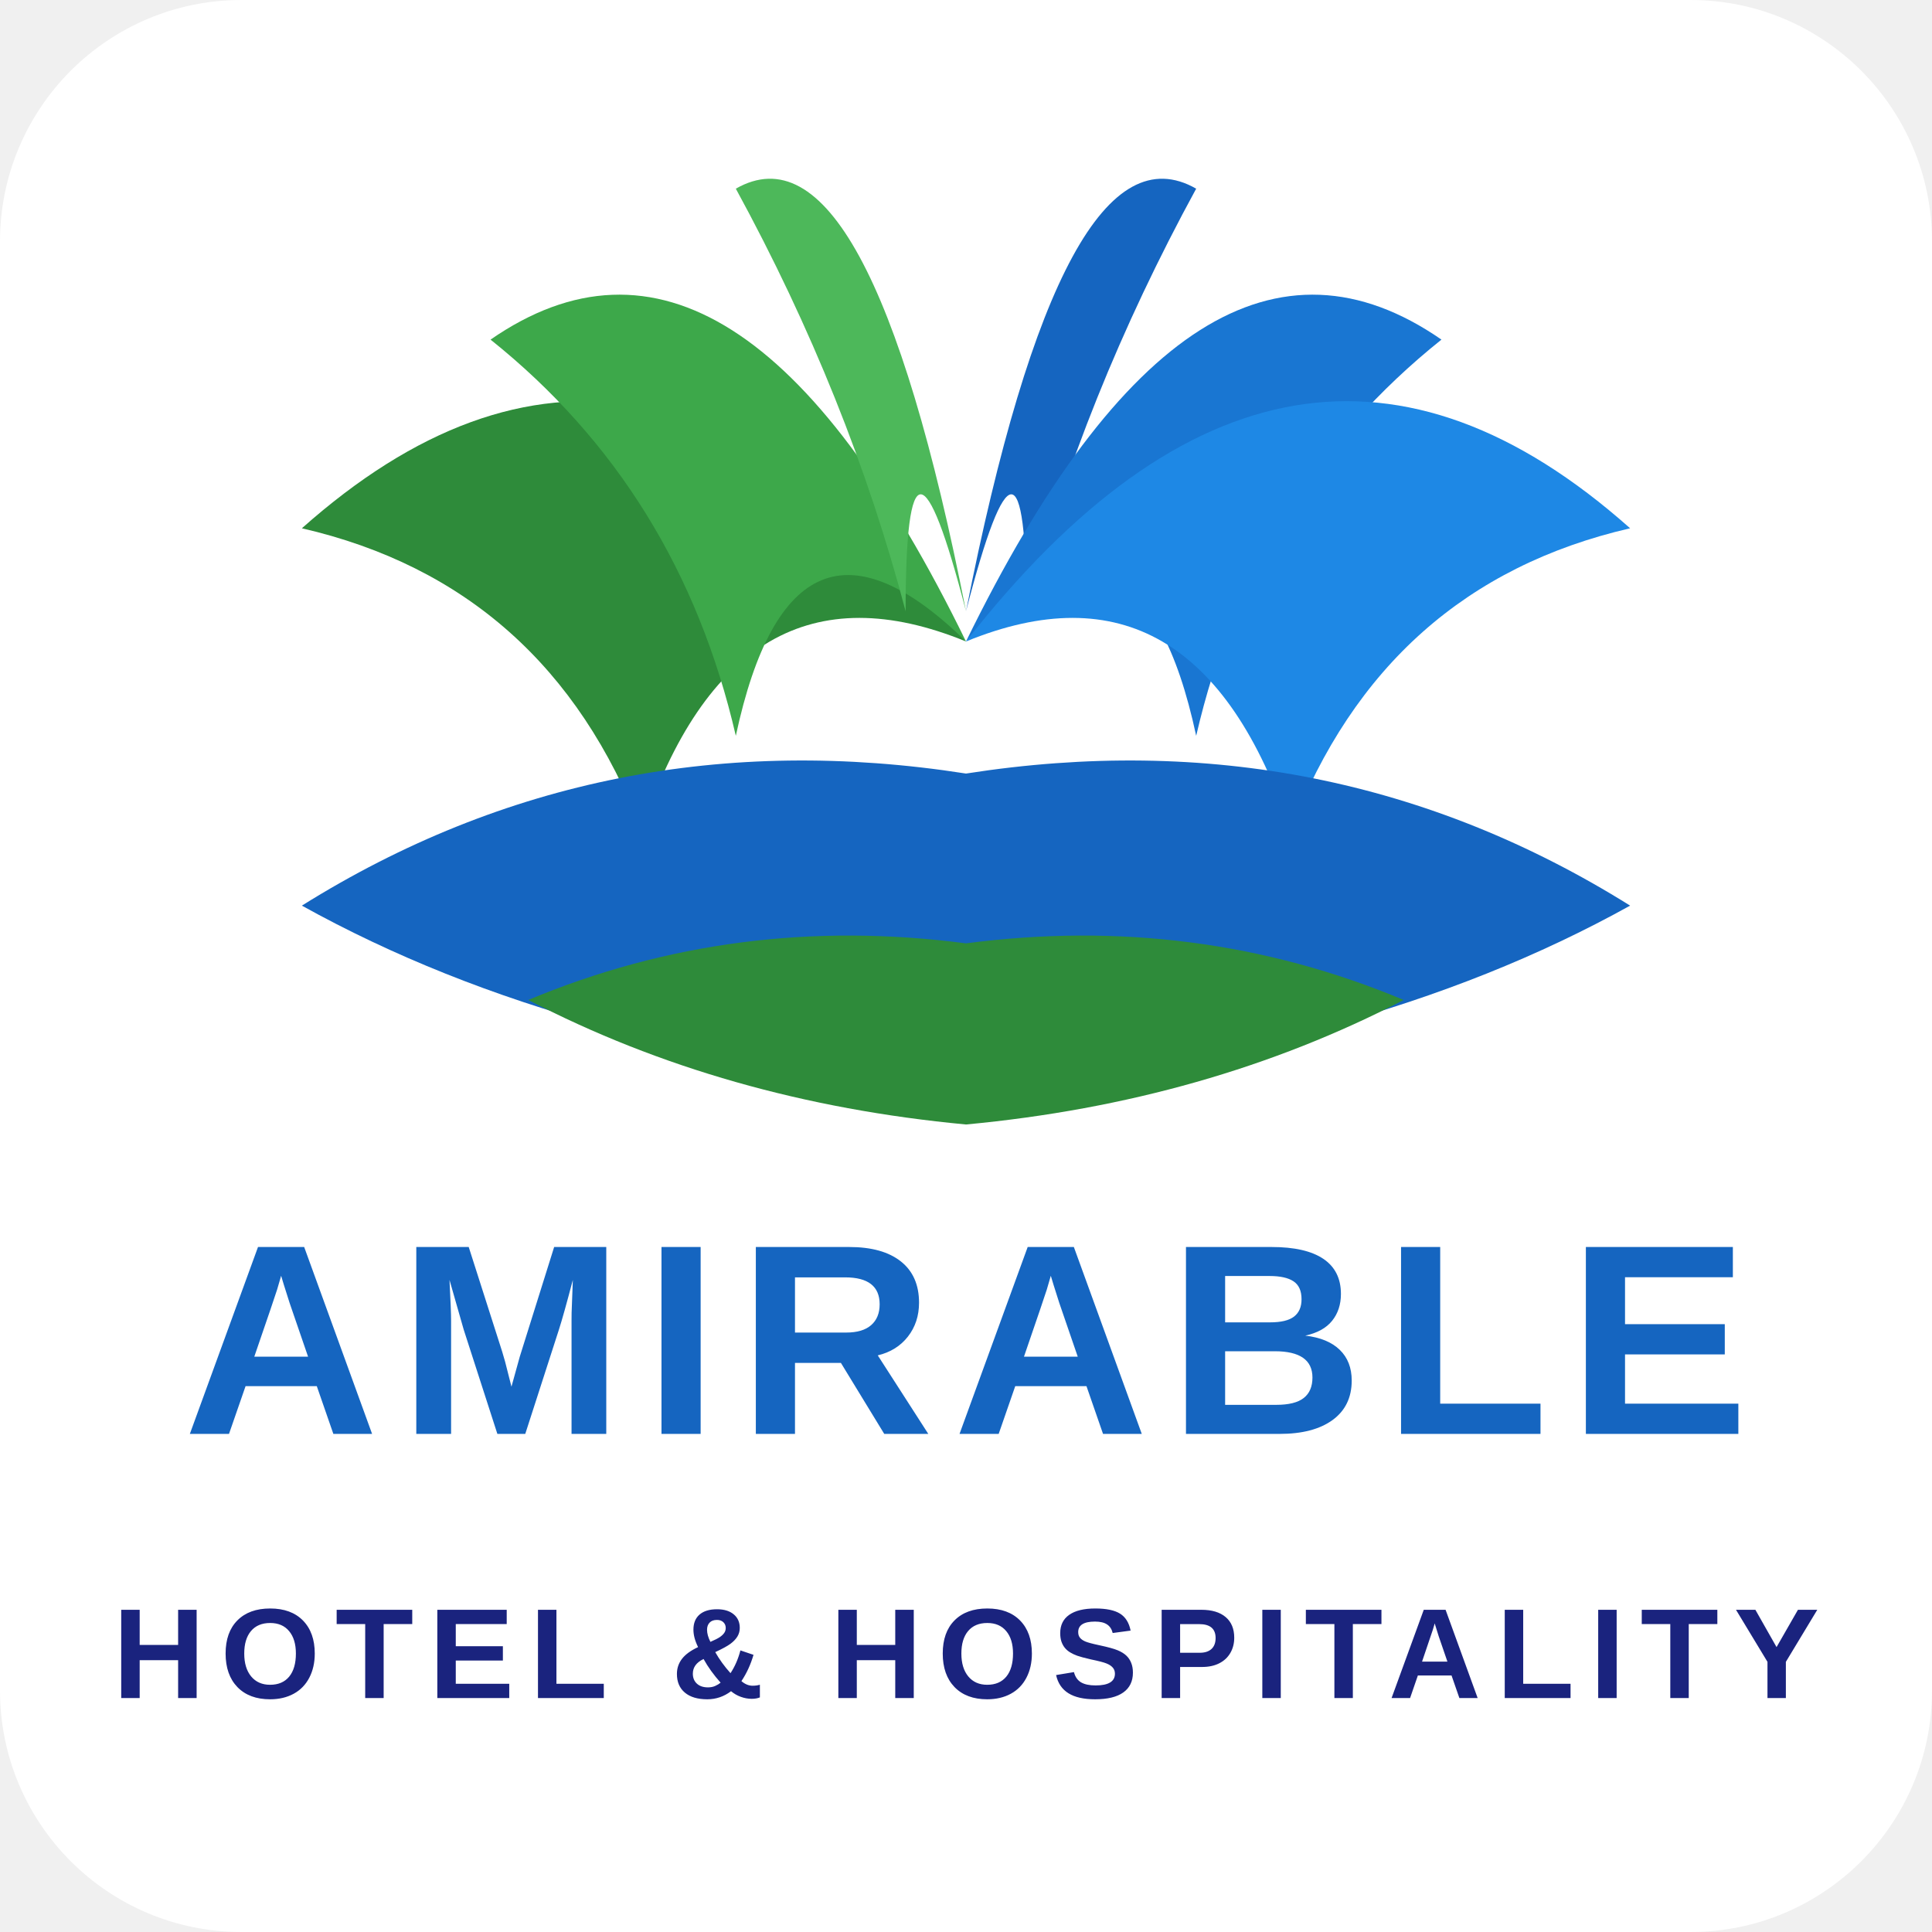
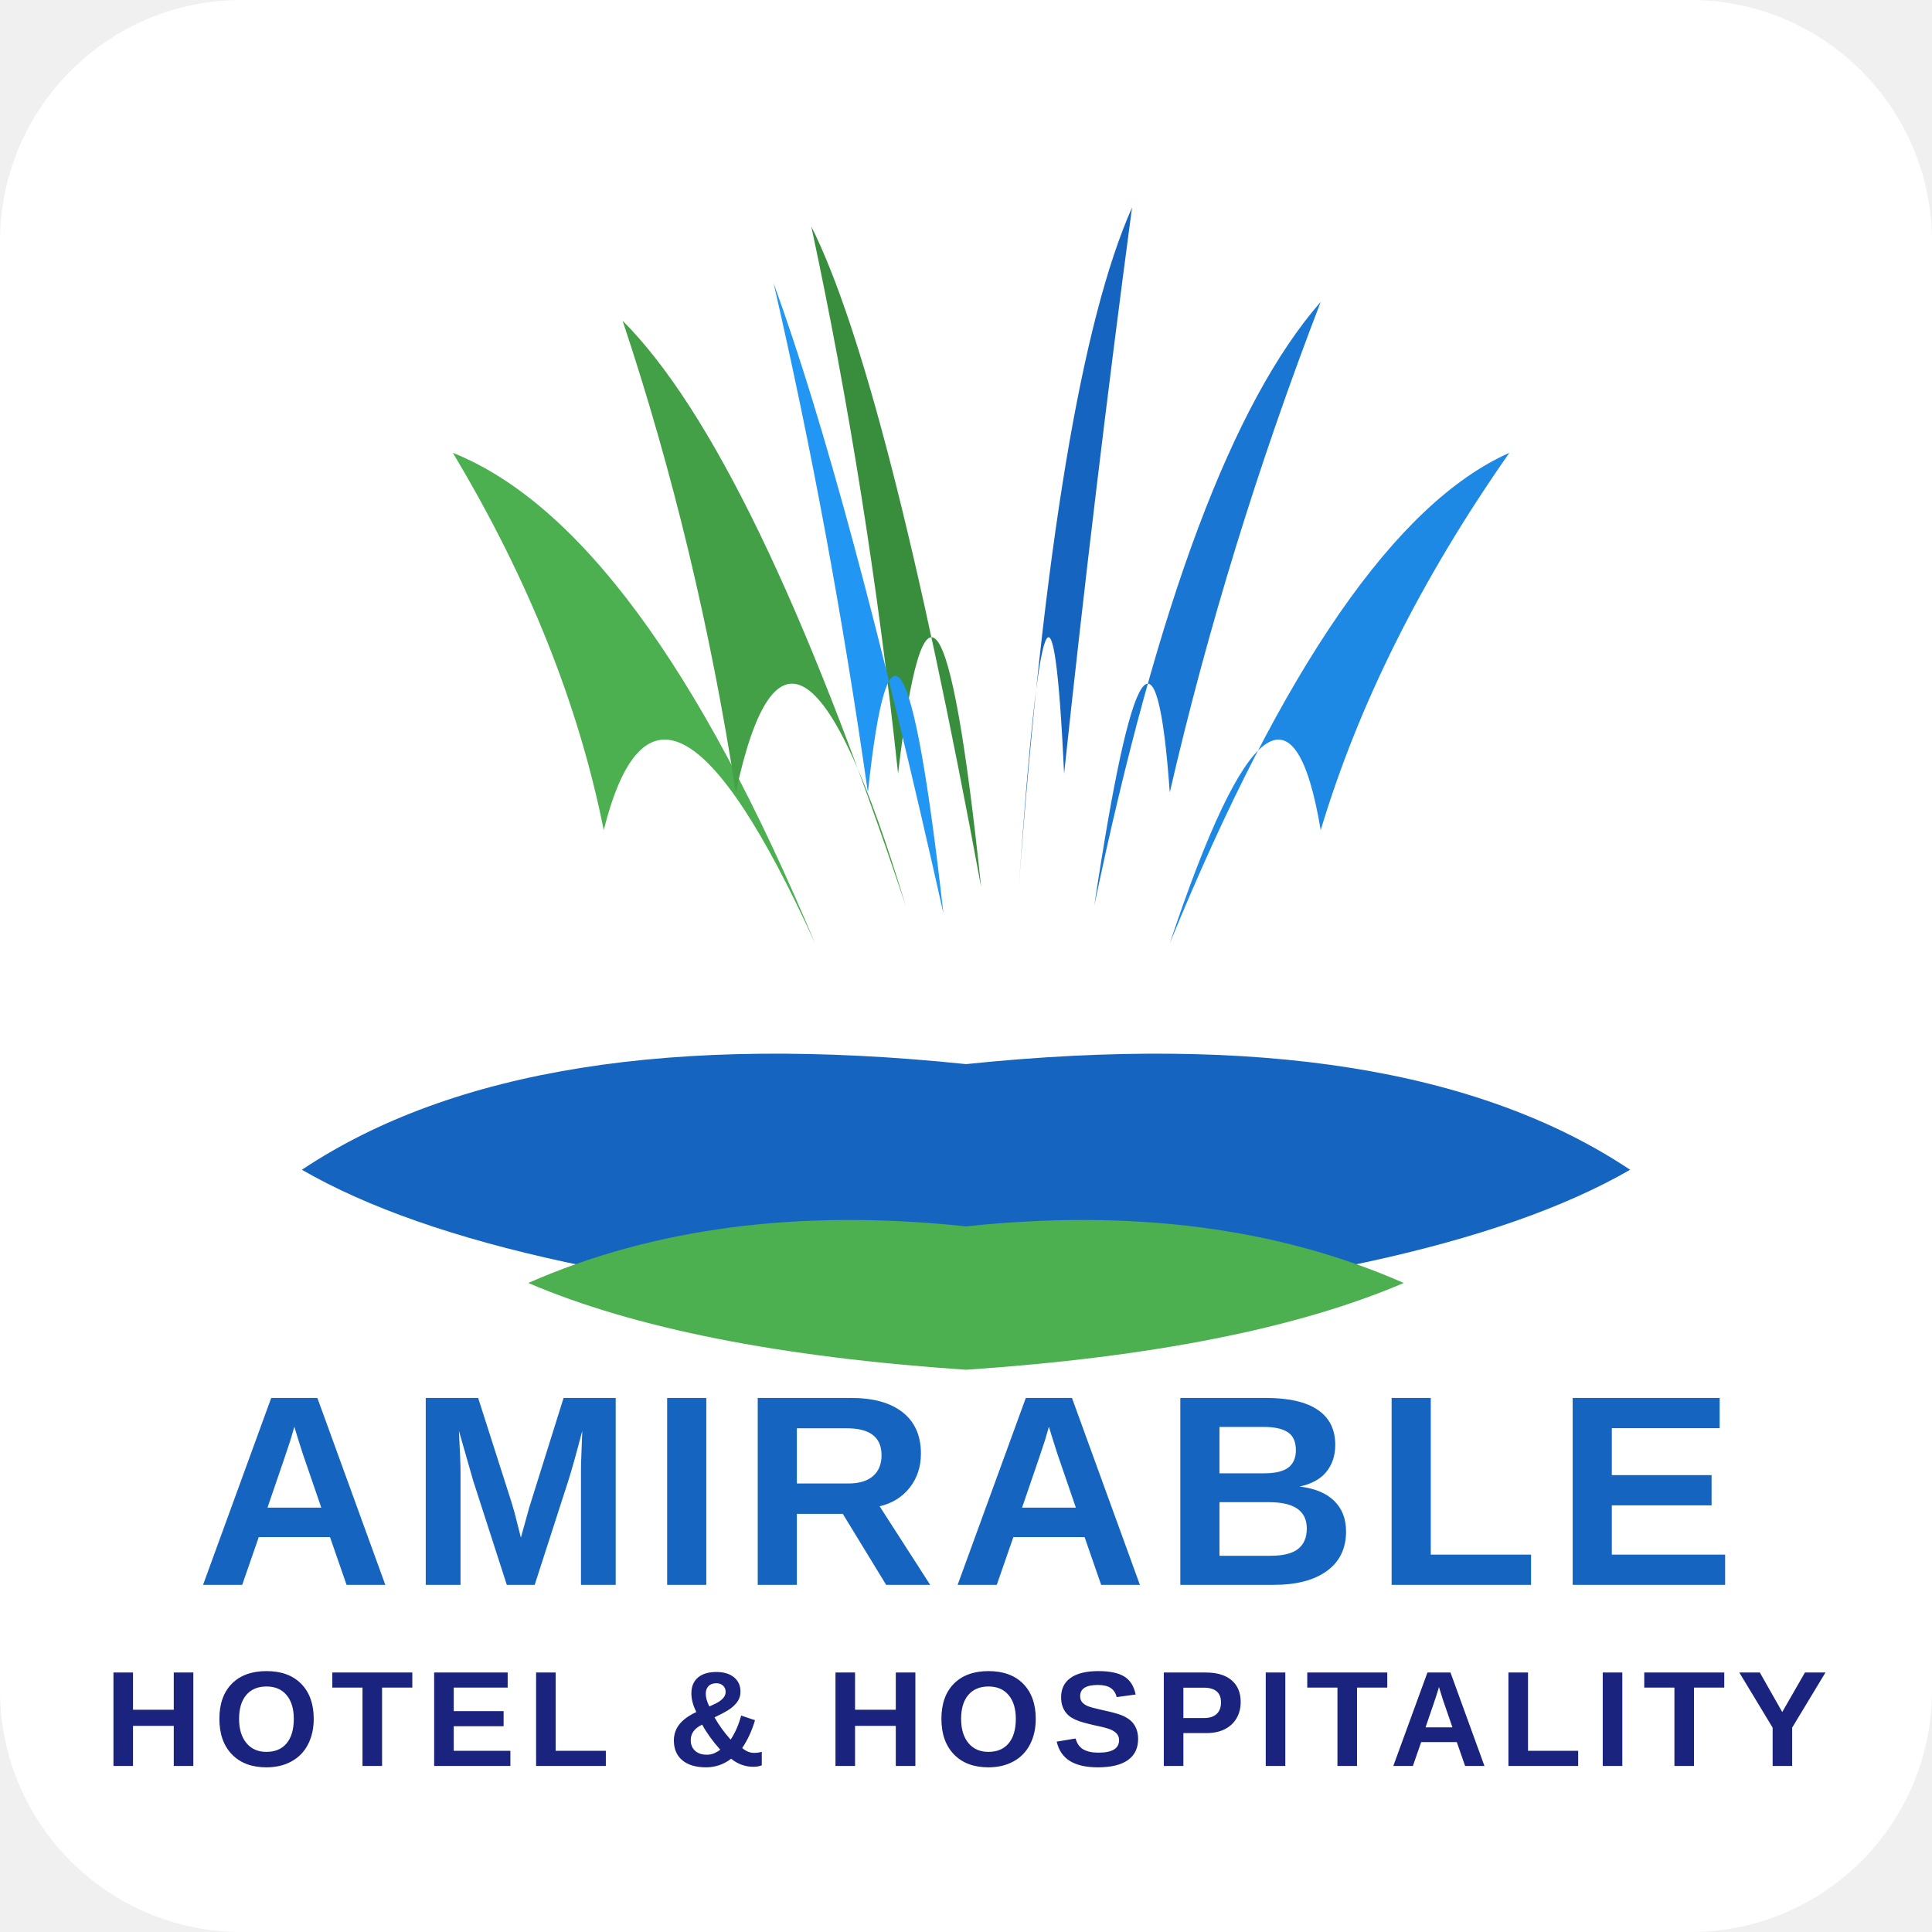
<svg xmlns="http://www.w3.org/2000/svg" width="512" height="512" viewBox="0 0 512 512">
  <rect width="512" height="512" rx="64" fill="#FFFFFF" />
-   <path d="M256 170 Q170 60 80 140 Q145 155 170 220 Q195 145 256 170Z" fill="#2E8B3A" />
-   <path d="M256 170 Q195 45 130 90 Q180 130 195 195 Q210 125 256 170Z" fill="#3DA84A" />
-   <path d="M256 162 Q230 30 195 50 Q225 105 240 162 Q240 100 256 162Z" fill="#4DB85A" />
-   <path d="M256 162 Q282 30 317 50 Q287 105 272 162 Q272 100 256 162Z" fill="#1565C0" />
-   <path d="M256 170 Q317 45 382 90 Q332 130 317 195 Q302 125 256 170Z" fill="#1976D2" />
-   <path d="M256 170 Q342 60 432 140 Q367 155 342 220 Q317 145 256 170Z" fill="#1E88E5" />
-   <path d="M80 240 Q160 190 256 205 Q352 190 432 240 Q360 280 256 288 Q152 280 80 240Z" fill="#1565C0" />
-   <path d="M140 265 Q195 242 256 250 Q317 242 372 265 Q320 292 256 298 Q192 292 140 265Z" fill="#2E8B3A" />
-   <text x="256" y="380" text-anchor="middle" font-family="Arial Black, Arial, sans-serif" font-size="72" font-weight="900" fill="#1565C0" letter-spacing="5">AMIRABLE</text>
-   <text x="256" y="450" text-anchor="middle" font-family="Arial, sans-serif" font-size="34" font-weight="700" fill="#1A237E" letter-spacing="4">HOTEL &amp; HOSPITALITY</text>
+   <path d="M216 250 Q170 140 120 120 Q150 170 160 220 Q175 160 216 250Z" fill="#4CAF50" />
+   <path d="M240 240 Q200 120 165 85 Q185 145 195 210 Q210 140 240 240Z" fill="#43A047" />
+   <path d="M260 235 Q235 100 215 60 Q230 130 238 205 Q248 120 260 235Z" fill="#388E3C" />
+   <path d="M270 235 Q280 100 300 55 Q290 130 282 205 Q278 120 270 235Z" fill="#1565C0" />
+   <path d="M290 240 Q315 120 350 80 Q325 145 310 210 Q305 140 290 240Z" fill="#1976D2" />
+   <path d="M310 250 Q355 140 400 120 Q365 170 350 220 Q340 160 310 250Z" fill="#1E88E5" />
+   <path d="M250 242 Q225 130 205 75 Q220 140 230 210 Q238 135 250 242Z" fill="#2196F3" />
+   <path d="M80 310 Q140 270 256 282 Q372 270 432 310 Q380 340 256 348 Q132 340 80 310Z" fill="#1565C0" />
+   <path d="M140 340 Q190 318 256 325 Q322 318 372 340 Q330 358 256 363 Q182 358 140 340Z" fill="#4CAF50" />
+   <text x="256" y="420" text-anchor="middle" font-family="Arial Black, Arial, sans-serif" font-weight="900" font-size="72" fill="#1565C0" letter-spacing="4">AMIRABLE</text>
+   <text x="256" y="468" text-anchor="middle" font-family="Arial, Helvetica, sans-serif" font-weight="800" font-size="36" fill="#1A237E" letter-spacing="3">HOTEL &amp; HOSPITALITY</text>
</svg>
